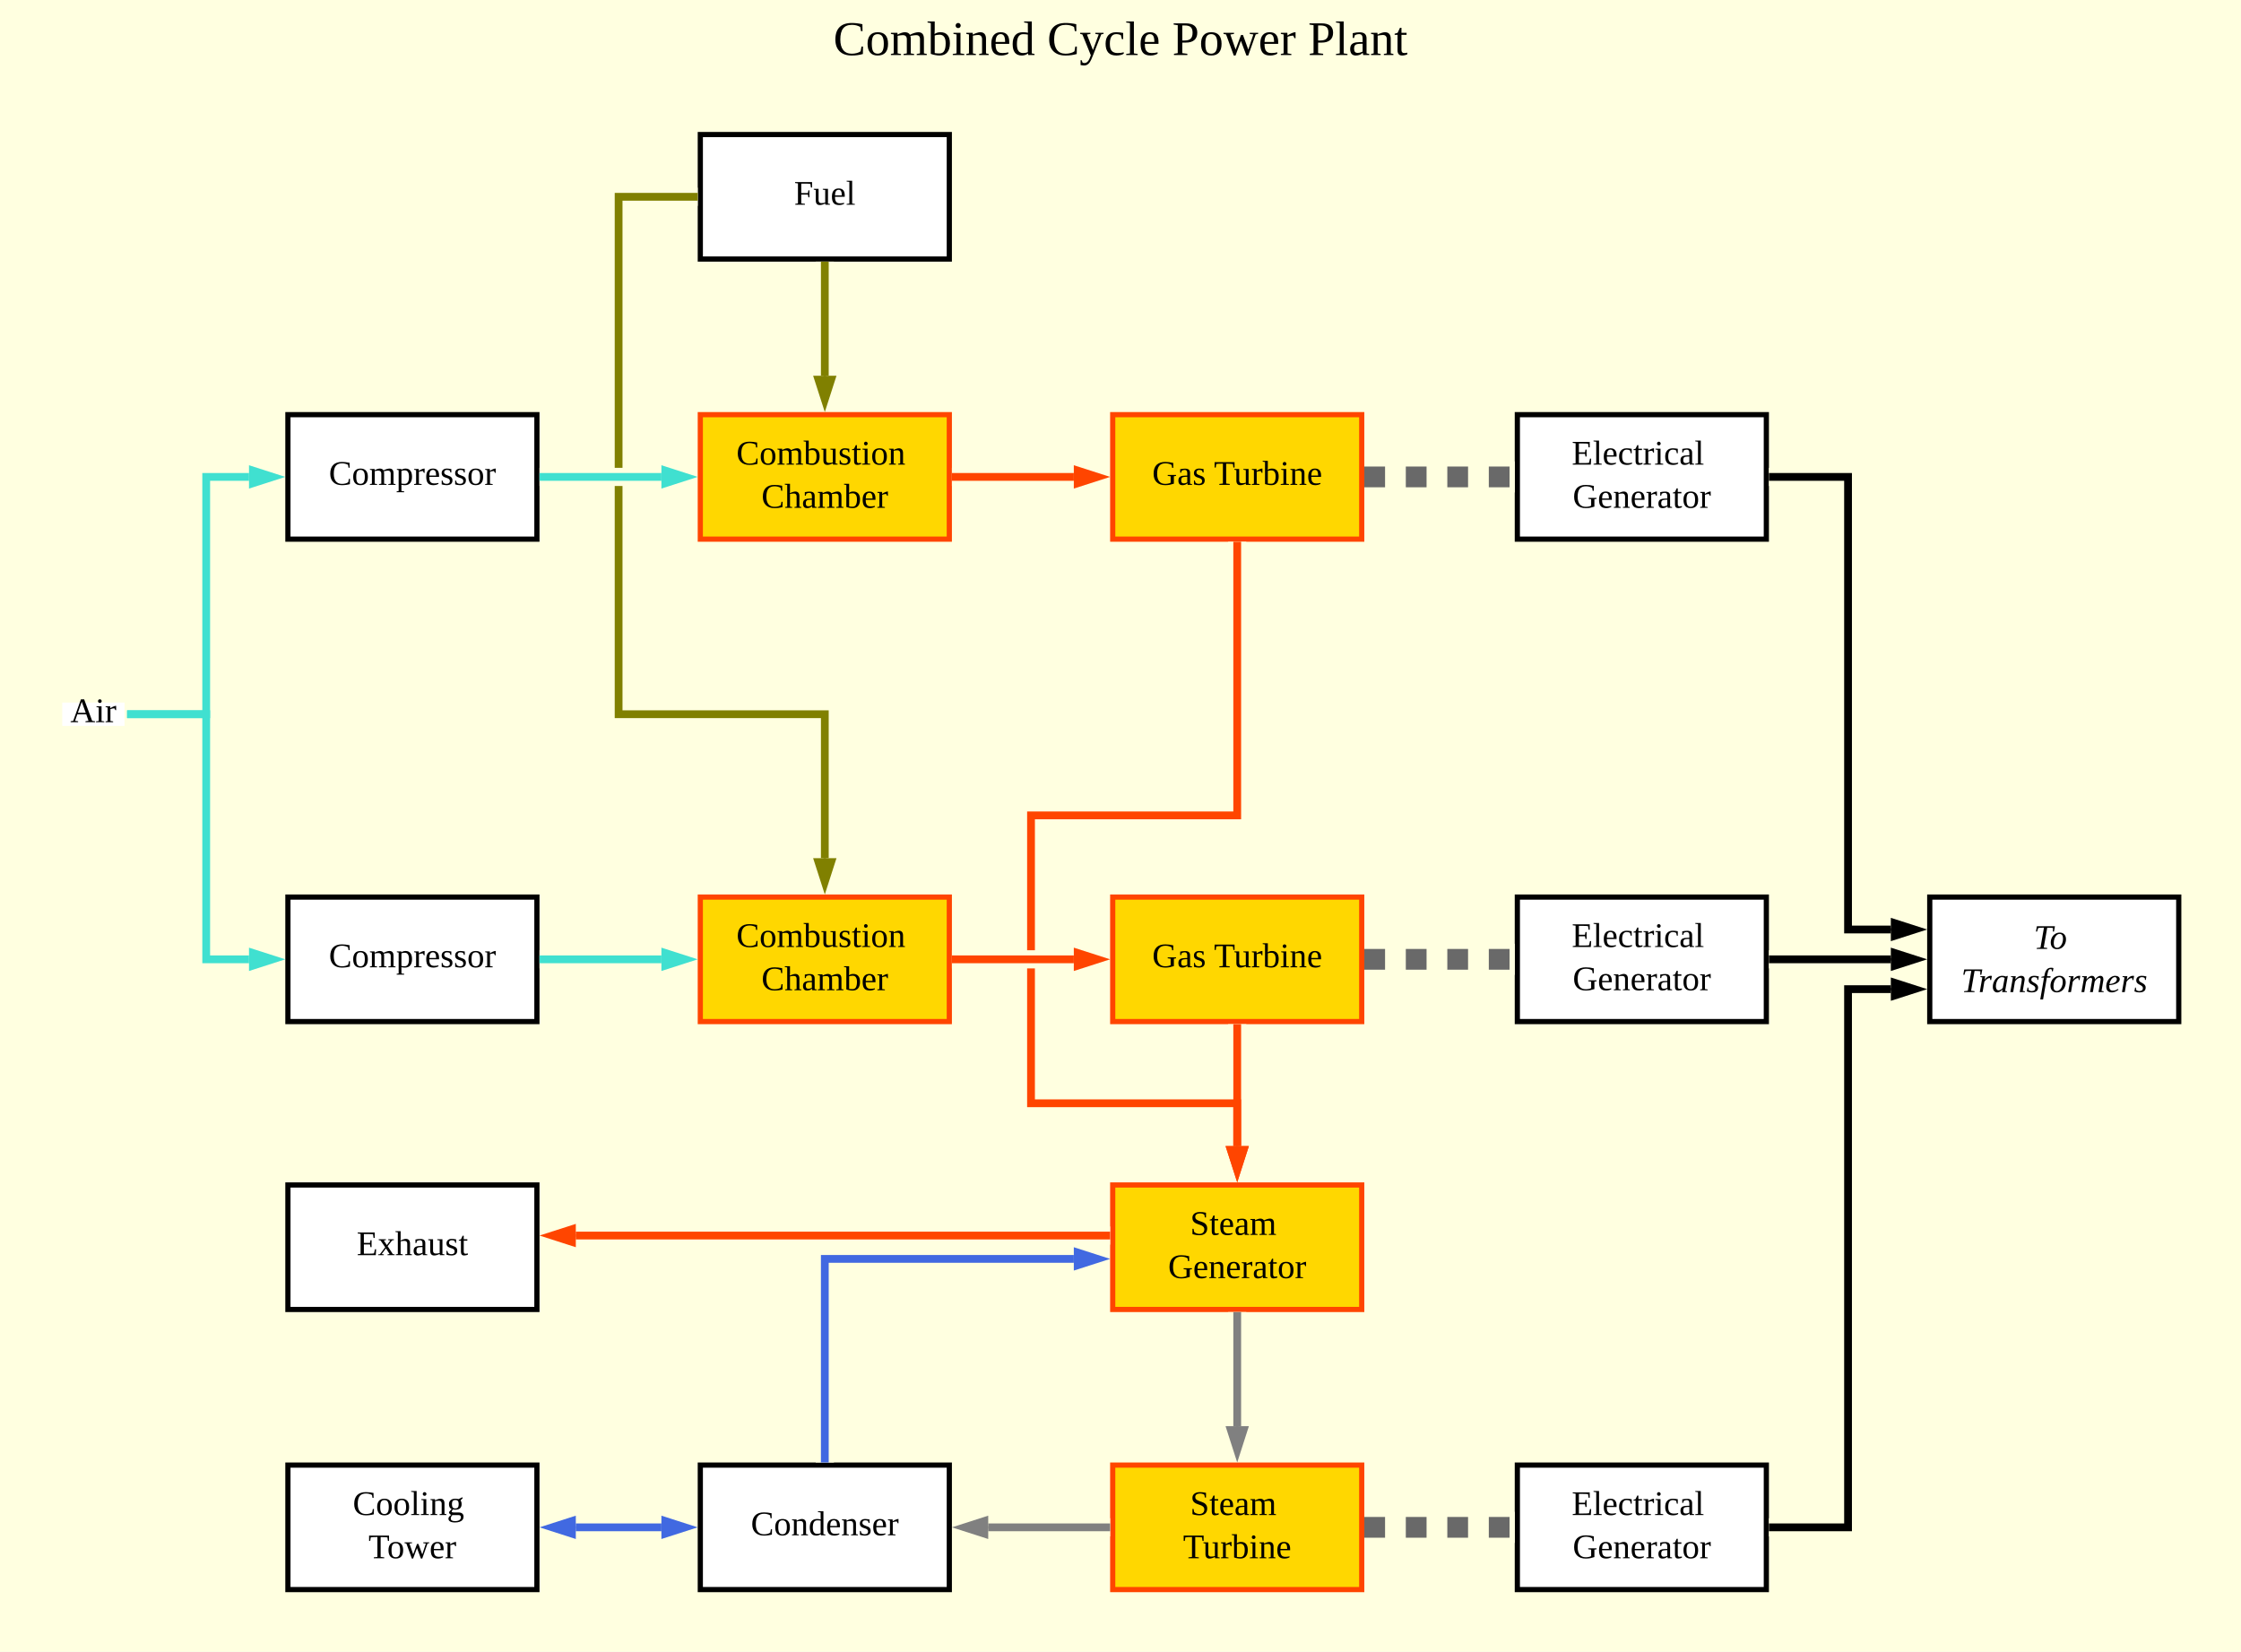
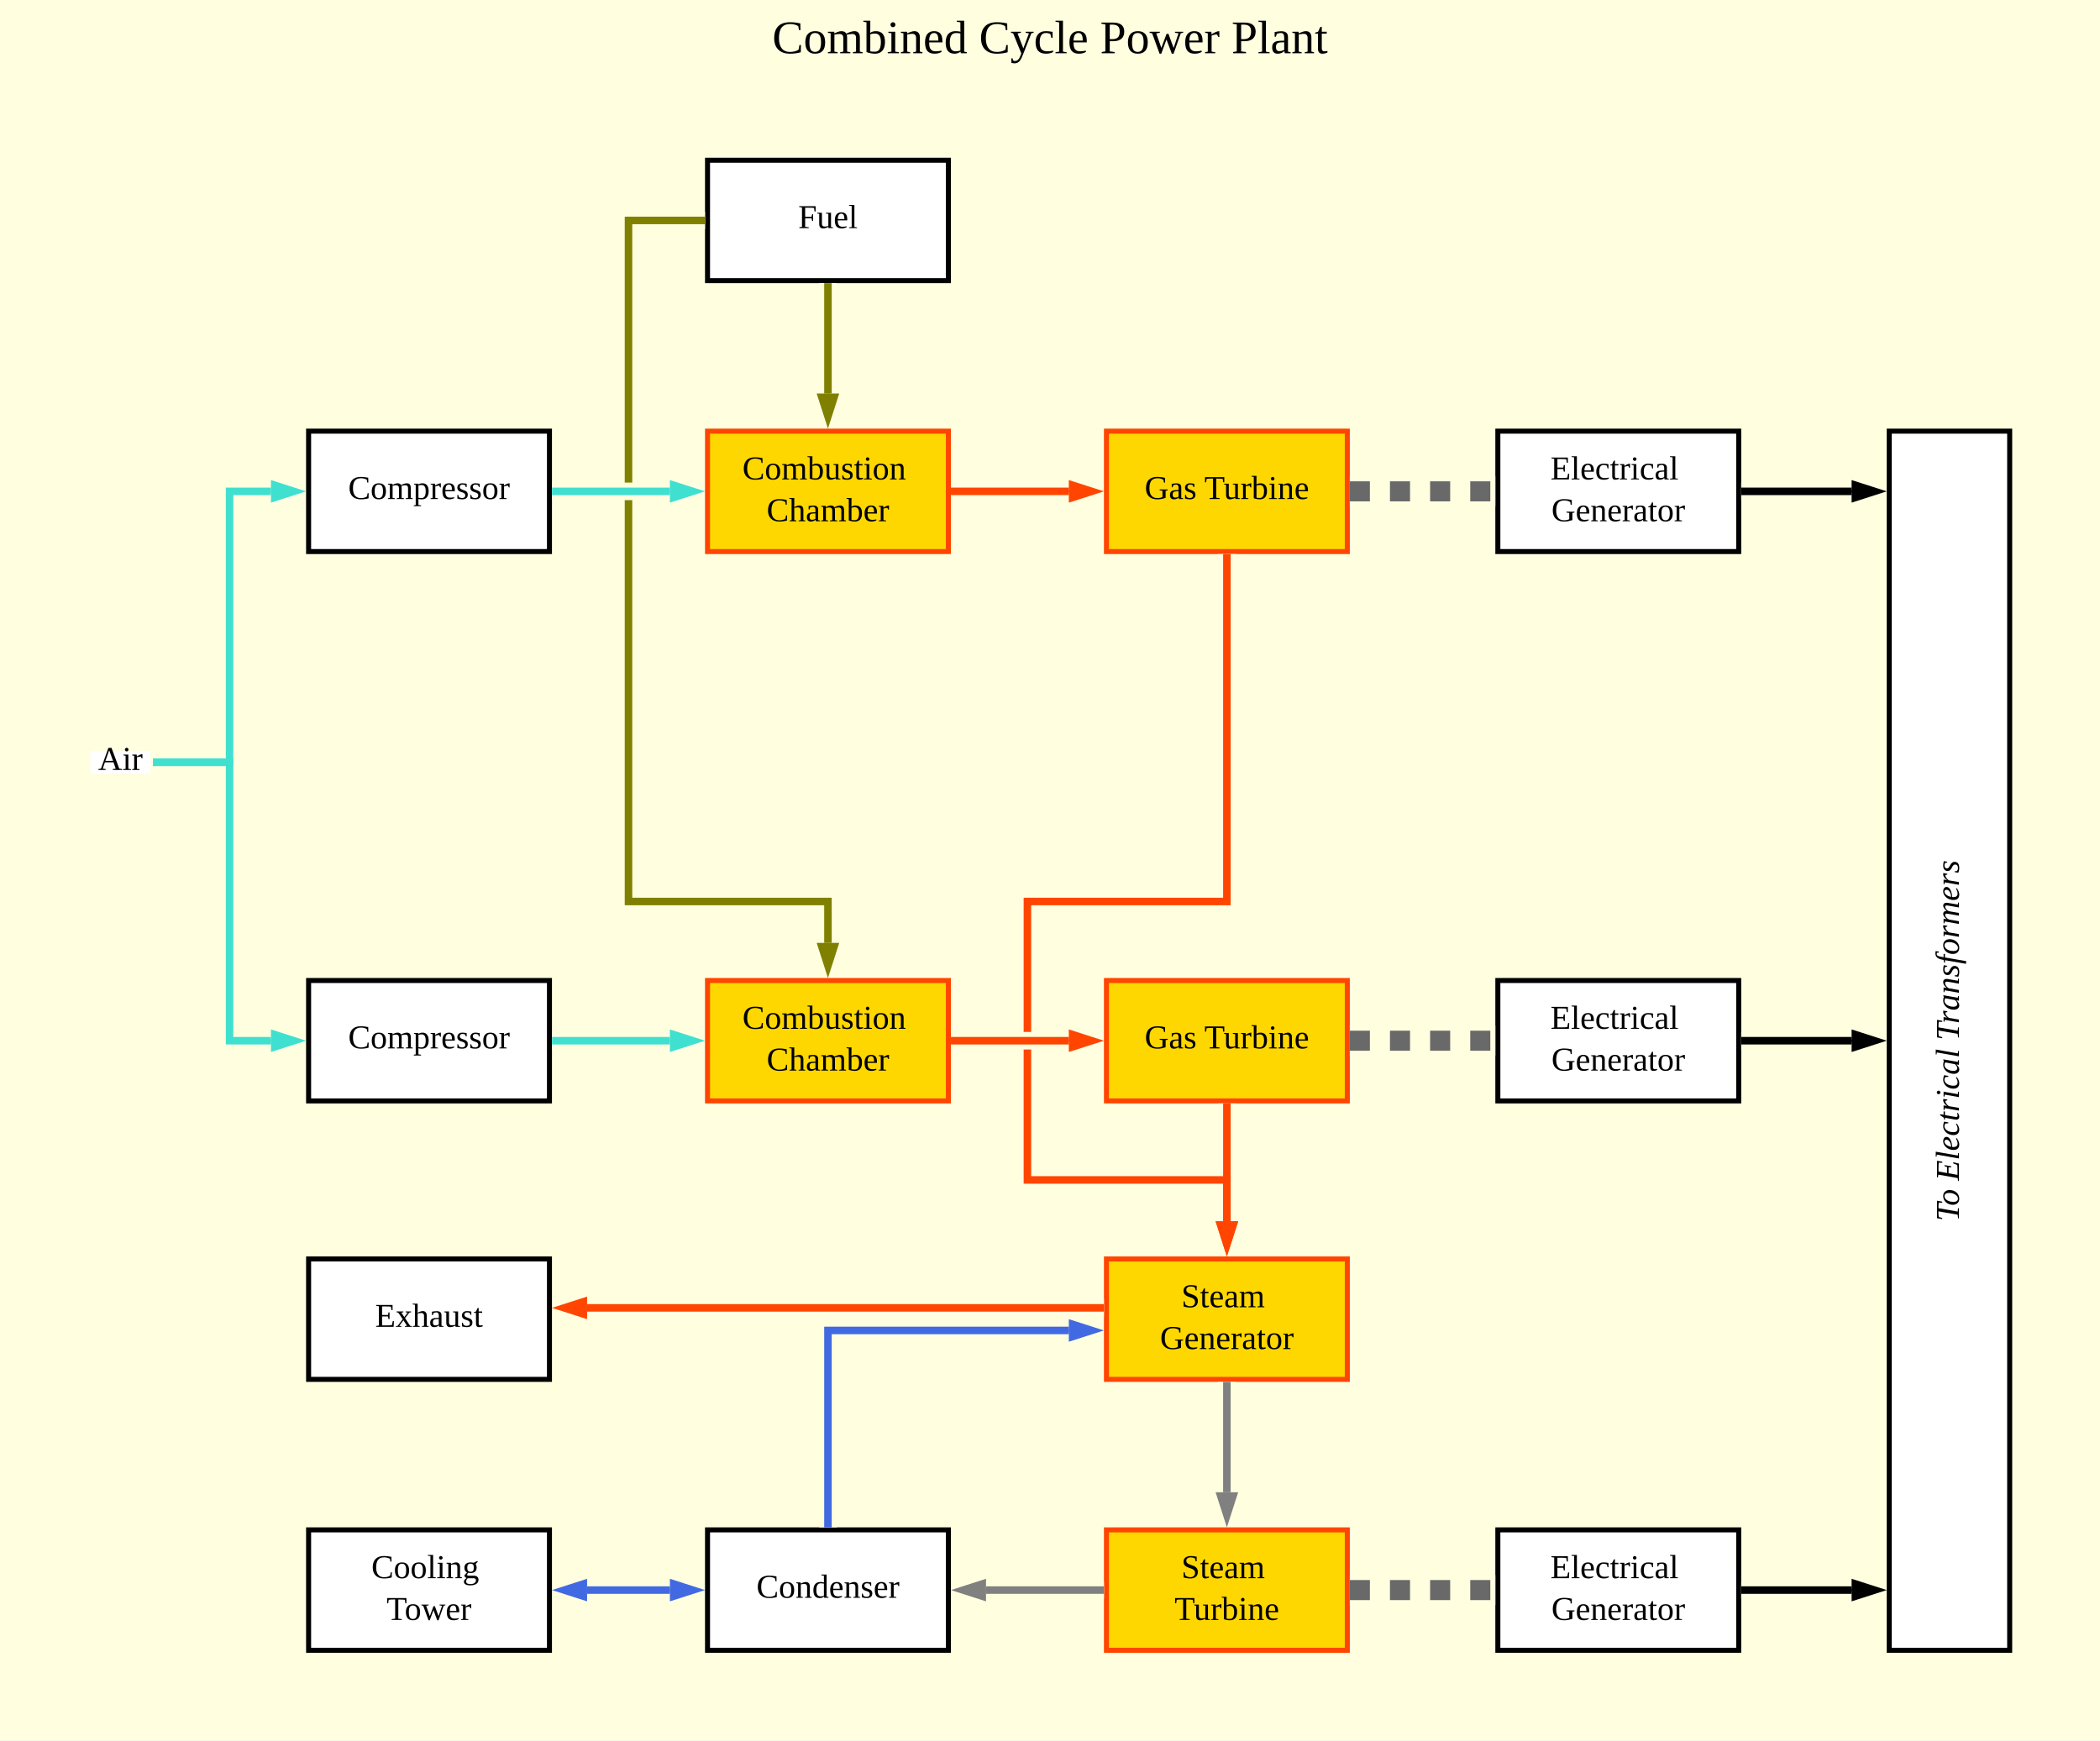
- <svg xmlns="http://www.w3.org/2000/svg" baseProfile="full" height="100%" version="1.1" viewBox="0 0 864.0 636.875" width="100%">
+ <svg xmlns="http://www.w3.org/2000/svg" baseProfile="full" height="100%" version="1.1" viewBox="0 0 837.0 693.875" width="100%">
  <defs>
    <marker id="id1" markerHeight="9" markerUnits="userSpaceOnUse" markerWidth="14" orient="auto" refX="7.0" refY="4.5">
      <polyline fill="turquoise" points="0,0 14,4.5 0,9" stroke-width="0" />
    </marker>
    <marker id="id2" markerHeight="9" markerUnits="userSpaceOnUse" markerWidth="14" orient="auto" refX="7.0" refY="4.5">
      <polyline fill="olive" points="0,0 14,4.5 0,9" stroke-width="0" />
    </marker>
    <marker id="id3" markerHeight="9" markerUnits="userSpaceOnUse" markerWidth="14" orient="auto" refX="7.0" refY="4.5">
      <polyline fill="orangered" points="0,0 14,4.5 0,9" stroke-width="0" />
    </marker>
    <marker id="id4" markerHeight="24" markerUnits="userSpaceOnUse" markerWidth="36" orient="auto" refX="18.0" refY="12.0">
      <polyline fill="dimgrey" points="0,0 36,12.0 0,24" stroke-width="0" />
    </marker>
    <marker id="id5" markerHeight="9" markerUnits="userSpaceOnUse" markerWidth="14" orient="auto" refX="7.0" refY="4.5">
      <polyline fill="grey" points="0,0 14,4.5 0,9" stroke-width="0" />
    </marker>
    <marker id="id6" markerHeight="9" markerUnits="userSpaceOnUse" markerWidth="14" orient="auto" refX="7.0" refY="4.5">
      <polyline fill="royalblue" points="0,0 14,4.5 0,9" stroke-width="0" />
    </marker>
    <marker id="id7" markerHeight="9" markerUnits="userSpaceOnUse" markerWidth="14" orient="auto" refX="7.0" refY="4.5">
      <polyline fill="black" points="0,0 14,4.5 0,9" stroke-width="0" />
    </marker>
  </defs>
-   <rect fill="lightyellow" height="636.875" width="864.0" x="0" y="0" />
-   <rect fill="none" height="636.875" stroke="black" stroke-width="0.0" width="864.0" x="0.0" y="0.0" />
-   <rect fill="white" height="48.0" stroke="black" stroke-width="2.0" width="96.0" x="270.0" y="51.875" />
-   <text transform="translate(318.0,75.875) translate(0,-0.0)">
+   <rect fill="lightyellow" height="693.875" width="837.0" x="0" y="0" />
+   <rect fill="none" height="693.875" stroke="black" stroke-width="0.0" width="837.0" x="0.0" y="0.0" />
+   <rect fill="white" height="48.0" stroke="black" stroke-width="2.0" width="96.0" x="282.0" y="63.875" />
+   <text transform="translate(330.0,87.875) translate(0,-0.0)">
    <tspan dominant-baseline="middle" dx="0" fill="black" font-size="10.0pt" text-anchor="middle" x="0">Fuel</tspan>
  </text>
-   <rect fill="white" height="48.0" stroke="black" stroke-width="2.0" width="96.0" x="111.0" y="159.875" />
-   <text transform="translate(159.0,183.875) translate(0,-0.0)">
+   <rect fill="white" height="48.0" stroke="black" stroke-width="2.0" width="96.0" x="123.0" y="171.875" />
+   <text transform="translate(171.0,195.875) translate(0,-0.0)">
    <tspan dominant-baseline="middle" dx="0" fill="black" font-size="10.0pt" text-anchor="middle" x="0">Compressor</tspan>
  </text>
-   <rect fill="gold" height="48.0" stroke="orangered" stroke-width="2.0" width="96.0" x="270.0" y="159.875" />
-   <text transform="translate(318.0,183.875) translate(0,-7.8125)">
+   <rect fill="gold" height="48.0" stroke="orangered" stroke-width="2.0" width="96.0" x="282.0" y="171.875" />
+   <text transform="translate(330.0,195.875) translate(0,-7.8125)">
    <tspan dominant-baseline="middle" dx="0" fill="black" font-size="10.0pt" text-anchor="middle" x="0">Combustion</tspan>
    <tspan dominant-baseline="middle" dx="0" dy="1.25em" fill="black" font-size="10.0pt" text-anchor="middle" x="0">Chamber</tspan>
  </text>
-   <rect fill="gold" height="48.0" stroke="orangered" stroke-width="2.0" width="96.0" x="429.0" y="159.875" />
-   <text transform="translate(477.0,183.875) translate(0,-0.0)">
+   <rect fill="gold" height="48.0" stroke="orangered" stroke-width="2.0" width="96.0" x="441.0" y="171.875" />
+   <text transform="translate(489.0,195.875) translate(0,-0.0)">
    <tspan dominant-baseline="middle" dx="0" fill="black" font-size="10.0pt" text-anchor="middle" x="0">Gas Turbine</tspan>
  </text>
-   <rect fill="white" height="48.0" stroke="black" stroke-width="2.0" width="96.0" x="585.0" y="159.875" />
-   <text transform="translate(633.0,183.875) translate(0,-7.8125)">
+   <rect fill="white" height="48.0" stroke="black" stroke-width="2.0" width="96.0" x="597.0" y="171.875" />
+   <text transform="translate(645.0,195.875) translate(0,-7.8125)">
    <tspan dominant-baseline="middle" dx="0" fill="black" font-size="10.0pt" text-anchor="middle" x="0">Electrical</tspan>
    <tspan dominant-baseline="middle" dx="0" dy="1.25em" fill="black" font-size="10.0pt" text-anchor="middle" x="0">Generator</tspan>
  </text>
-   <rect fill="white" height="9.0" stroke="none" stroke-width="2.0" width="24.0" x="24.0" y="270.875" />
-   <text transform="translate(36.0,275.375) translate(0,-0.0)">
+   <rect fill="white" height="486.0" stroke="black" stroke-width="2.0" width="48.0" x="753.0" y="171.875" />
+   <text transform="translate(777.0,414.875) translate(-0.0,0) rotate(-90)">
+     <tspan dominant-baseline="middle" dx="0" fill="black" font-size="10.0pt" font-style="italic" text-anchor="middle" x="0">To Electrical Transformers</tspan>
+   </text>
+   <rect fill="white" height="9.0" stroke="none" stroke-width="2.0" width="24.0" x="36.0" y="299.375" />
+   <text transform="translate(48.0,303.875) translate(0,-0.0)">
    <tspan dominant-baseline="middle" dx="0" fill="black" font-size="10.0pt" text-anchor="middle" x="0">Air</tspan>
  </text>
-   <rect fill="white" height="48.0" stroke="black" stroke-width="2.0" width="96.0" x="111.0" y="345.875" />
-   <text transform="translate(159.0,369.875) translate(0,-0.0)">
+   <rect fill="white" height="48.0" stroke="black" stroke-width="2.0" width="96.0" x="123.0" y="390.875" />
+   <text transform="translate(171.0,414.875) translate(0,-0.0)">
    <tspan dominant-baseline="middle" dx="0" fill="black" font-size="10.0pt" text-anchor="middle" x="0">Compressor</tspan>
  </text>
-   <rect fill="gold" height="48.0" stroke="orangered" stroke-width="2.0" width="96.0" x="270.0" y="345.875" />
-   <text transform="translate(318.0,369.875) translate(0,-7.8125)">
+   <rect fill="gold" height="48.0" stroke="orangered" stroke-width="2.0" width="96.0" x="282.0" y="390.875" />
+   <text transform="translate(330.0,414.875) translate(0,-7.8125)">
    <tspan dominant-baseline="middle" dx="0" fill="black" font-size="10.0pt" text-anchor="middle" x="0">Combustion</tspan>
    <tspan dominant-baseline="middle" dx="0" dy="1.25em" fill="black" font-size="10.0pt" text-anchor="middle" x="0">Chamber</tspan>
  </text>
-   <rect fill="gold" height="48.0" stroke="orangered" stroke-width="2.0" width="96.0" x="429.0" y="345.875" />
-   <text transform="translate(477.0,369.875) translate(0,-0.0)">
+   <rect fill="gold" height="48.0" stroke="orangered" stroke-width="2.0" width="96.0" x="441.0" y="390.875" />
+   <text transform="translate(489.0,414.875) translate(0,-0.0)">
    <tspan dominant-baseline="middle" dx="0" fill="black" font-size="10.0pt" text-anchor="middle" x="0">Gas Turbine</tspan>
  </text>
-   <rect fill="white" height="48.0" stroke="black" stroke-width="2.0" width="96.0" x="585.0" y="345.875" />
-   <text transform="translate(633.0,369.875) translate(0,-7.8125)">
+   <rect fill="white" height="48.0" stroke="black" stroke-width="2.0" width="96.0" x="597.0" y="390.875" />
+   <text transform="translate(645.0,414.875) translate(0,-7.8125)">
    <tspan dominant-baseline="middle" dx="0" fill="black" font-size="10.0pt" text-anchor="middle" x="0">Electrical</tspan>
    <tspan dominant-baseline="middle" dx="0" dy="1.25em" fill="black" font-size="10.0pt" text-anchor="middle" x="0">Generator</tspan>
  </text>
-   <rect fill="white" height="48.0" stroke="black" stroke-width="2.0" width="96.0" x="744.0" y="345.875" />
-   <text transform="translate(792.0,369.875) translate(0,-7.8125)">
-     <tspan dominant-baseline="middle" dx="0" fill="black" font-size="10.0pt" font-style="italic" text-anchor="middle" x="0">To</tspan>
-     <tspan dominant-baseline="middle" dx="0" dy="1.25em" fill="black" font-size="10.0pt" font-style="italic" text-anchor="middle" x="0">Transformers</tspan>
-   </text>
-   <rect fill="white" height="48.0" stroke="black" stroke-width="2.0" width="96.0" x="111.0" y="456.875" />
-   <text transform="translate(159.0,480.875) translate(0,-0.0)">
+   <rect fill="white" height="48.0" stroke="black" stroke-width="2.0" width="96.0" x="123.0" y="501.875" />
+   <text transform="translate(171.0,525.875) translate(0,-0.0)">
    <tspan dominant-baseline="middle" dx="0" fill="black" font-size="10.0pt" text-anchor="middle" x="0">Exhaust</tspan>
  </text>
-   <rect fill="gold" height="48.0" stroke="orangered" stroke-width="2.0" width="96.0" x="429.0" y="456.875" />
-   <text transform="translate(477.0,480.875) translate(0,-7.8125)">
+   <rect fill="gold" height="48.0" stroke="orangered" stroke-width="2.0" width="96.0" x="441.0" y="501.875" />
+   <text transform="translate(489.0,525.875) translate(0,-7.8125)">
    <tspan dominant-baseline="middle" dx="0" fill="black" font-size="10.0pt" text-anchor="middle" x="0">Steam</tspan>
    <tspan dominant-baseline="middle" dx="0" dy="1.25em" fill="black" font-size="10.0pt" text-anchor="middle" x="0">Generator</tspan>
  </text>
-   <rect fill="white" height="48.0" stroke="black" stroke-width="2.0" width="96.0" x="111.0" y="564.875" />
-   <text transform="translate(159.0,588.875) translate(0,-7.8125)">
+   <rect fill="white" height="48.0" stroke="black" stroke-width="2.0" width="96.0" x="123.0" y="609.875" />
+   <text transform="translate(171.0,633.875) translate(0,-7.8125)">
    <tspan dominant-baseline="middle" dx="0" fill="black" font-size="10.0pt" text-anchor="middle" x="0">Cooling</tspan>
    <tspan dominant-baseline="middle" dx="0" dy="1.25em" fill="black" font-size="10.0pt" text-anchor="middle" x="0">Tower</tspan>
  </text>
-   <rect fill="white" height="48.0" stroke="black" stroke-width="2.0" width="96.0" x="270.0" y="564.875" />
-   <text transform="translate(318.0,588.875) translate(0,-0.0)">
+   <rect fill="white" height="48.0" stroke="black" stroke-width="2.0" width="96.0" x="282.0" y="609.875" />
+   <text transform="translate(330.0,633.875) translate(0,-0.0)">
    <tspan dominant-baseline="middle" dx="0" fill="black" font-size="10.0pt" text-anchor="middle" x="0">Condenser</tspan>
  </text>
-   <rect fill="gold" height="48.0" stroke="orangered" stroke-width="2.0" width="96.0" x="429.0" y="564.875" />
-   <text transform="translate(477.0,588.875) translate(0,-7.8125)">
+   <rect fill="gold" height="48.0" stroke="orangered" stroke-width="2.0" width="96.0" x="441.0" y="609.875" />
+   <text transform="translate(489.0,633.875) translate(0,-7.8125)">
    <tspan dominant-baseline="middle" dx="0" fill="black" font-size="10.0pt" text-anchor="middle" x="0">Steam</tspan>
    <tspan dominant-baseline="middle" dx="0" dy="1.25em" fill="black" font-size="10.0pt" text-anchor="middle" x="0">Turbine</tspan>
  </text>
-   <rect fill="white" height="48.0" stroke="black" stroke-width="2.0" width="96.0" x="585.0" y="564.875" />
-   <text transform="translate(633.0,588.875) translate(0,-7.8125)">
+   <rect fill="white" height="48.0" stroke="black" stroke-width="2.0" width="96.0" x="597.0" y="609.875" />
+   <text transform="translate(645.0,633.875) translate(0,-7.8125)">
    <tspan dominant-baseline="middle" dx="0" fill="black" font-size="10.0pt" text-anchor="middle" x="0">Electrical</tspan>
    <tspan dominant-baseline="middle" dx="0" dy="1.25em" fill="black" font-size="10.0pt" text-anchor="middle" x="0">Generator</tspan>
  </text>
-   <polyline fill="none" points="318.0,100.875 318.0,144.875" stroke="lightyellow" stroke-width="7.0" />
-   <polyline fill="none" points="318.0,100.875 318.0,144.875" stroke="olive" stroke-width="3.0" />
-   <polyline marker-end="url(#id2)" points="318.0,144.875 318.0,151.875" stroke="olive" stroke-width="1" />
-   <polyline fill="none" points="269.0,75.875 238.5,75.875 238.5,275.375 318.0,275.375 318.0,330.875" stroke="lightyellow" stroke-width="7.0" />
-   <polyline fill="none" points="269.0,75.875 238.5,75.875 238.5,275.375 318.0,275.375 318.0,330.875" stroke="olive" stroke-width="3.0" />
-   <polyline marker-end="url(#id2)" points="318.0,330.875 318.0,337.875" stroke="olive" stroke-width="1" />
-   <polyline fill="none" points="477.0,208.875 477.0,314.375 397.5,314.375 397.5,425.375 477.0,425.375 477.0,441.875" stroke="lightyellow" stroke-width="7.0" />
-   <polyline fill="none" points="477.0,394.875 477.0,441.875" stroke="lightyellow" stroke-width="7.0" />
-   <polyline fill="none" points="477.0,208.875 477.0,314.375 397.5,314.375 397.5,425.375 477.0,425.375 477.0,441.875" stroke="orangered" stroke-width="3.0" />
-   <polyline marker-end="url(#id3)" points="477.0,441.875 477.0,448.875" stroke="orangered" stroke-width="1" />
-   <polyline fill="none" points="477.0,394.875 477.0,441.875" stroke="orangered" stroke-width="3.0" />
-   <polyline marker-end="url(#id3)" points="477.0,441.875 477.0,448.875" stroke="orangered" stroke-width="1" />
-   <polyline fill="none" points="49.0,275.375 79.5,275.375 79.5,183.875 96.0,183.875" stroke="lightyellow" stroke-width="7.0" />
-   <polyline fill="none" points="49.0,275.375 79.5,275.375 79.5,369.875 96.0,369.875" stroke="lightyellow" stroke-width="7.0" />
-   <polyline fill="none" points="49.0,275.375 79.5,275.375 79.5,183.875 96.0,183.875" stroke="turquoise" stroke-width="3.0" />
-   <polyline marker-end="url(#id1)" points="96.0,183.875 103.0,183.875" stroke="turquoise" stroke-width="1" />
-   <polyline fill="none" points="49.0,275.375 79.5,275.375 79.5,369.875 96.0,369.875" stroke="turquoise" stroke-width="3.0" />
-   <polyline marker-end="url(#id1)" points="96.0,369.875 103.0,369.875" stroke="turquoise" stroke-width="1" />
-   <polyline fill="none" points="208.0,183.875 255.0,183.875" stroke="lightyellow" stroke-width="7.0" />
-   <polyline fill="none" points="208.0,183.875 255.0,183.875" stroke="turquoise" stroke-width="3.0" />
-   <polyline marker-end="url(#id1)" points="255.0,183.875 262.0,183.875" stroke="turquoise" stroke-width="1" />
-   <polyline fill="none" points="208.0,369.875 255.0,369.875" stroke="lightyellow" stroke-width="7.0" />
-   <polyline fill="none" points="208.0,369.875 255.0,369.875" stroke="turquoise" stroke-width="3.0" />
-   <polyline marker-end="url(#id1)" points="255.0,369.875 262.0,369.875" stroke="turquoise" stroke-width="1" />
-   <polyline fill="none" points="367.0,183.875 414.0,183.875" stroke="lightyellow" stroke-width="7.0" />
-   <polyline fill="none" points="367.0,183.875 414.0,183.875" stroke="orangered" stroke-width="3.0" />
-   <polyline marker-end="url(#id3)" points="414.0,183.875 421.0,183.875" stroke="orangered" stroke-width="1" />
-   <polyline fill="none" points="367.0,369.875 414.0,369.875" stroke="lightyellow" stroke-width="7.0" />
-   <polyline fill="none" points="367.0,369.875 414.0,369.875" stroke="orangered" stroke-width="3.0" />
-   <polyline marker-end="url(#id3)" points="414.0,369.875 421.0,369.875" stroke="orangered" stroke-width="1" />
-   <polyline fill="none" points="526.0,183.875 584.0,183.875" stroke="lightyellow" stroke-width="12.0" />
-   <polyline fill="none" points="526.0,183.875 584.0,183.875" stroke="dimgrey" stroke-dasharray="8 8" stroke-width="8.0" />
-   <polyline fill="none" points="526.0,369.875 584.0,369.875" stroke="lightyellow" stroke-width="12.0" />
-   <polyline fill="none" points="526.0,369.875 584.0,369.875" stroke="dimgrey" stroke-dasharray="8 8" stroke-width="8.0" />
-   <polyline fill="none" points="477.0,505.875 477.0,549.875" stroke="lightyellow" stroke-width="7.0" />
-   <polyline fill="none" points="477.0,505.875 477.0,549.875" stroke="grey" stroke-width="3.0" />
-   <polyline marker-end="url(#id5)" points="477.0,549.875 477.0,556.875" stroke="grey" stroke-width="1" />
-   <polyline fill="none" points="526.0,588.875 584.0,588.875" stroke="lightyellow" stroke-width="12.0" />
-   <polyline fill="none" points="526.0,588.875 584.0,588.875" stroke="dimgrey" stroke-dasharray="8 8" stroke-width="8.0" />
-   <polyline fill="none" points="428.0,588.875 381.0,588.875" stroke="lightyellow" stroke-width="7.0" />
-   <polyline fill="none" points="428.0,588.875 381.0,588.875" stroke="grey" stroke-width="3.0" />
-   <polyline marker-end="url(#id5)" points="381.0,588.875 374.0,588.875" stroke="grey" stroke-width="1" />
-   <polyline fill="none" points="318.0,563.875 318.0,485.375 414.0,485.375" stroke="lightyellow" stroke-width="7.0" />
-   <polyline fill="none" points="318.0,563.875 318.0,485.375 414.0,485.375" stroke="royalblue" stroke-width="3.0" />
-   <polyline marker-end="url(#id6)" points="414.0,485.375 421.0,485.375" stroke="royalblue" stroke-width="1" />
-   <polyline fill="none" points="255.0,588.875 222.0,588.875" stroke="lightyellow" stroke-width="7.0" />
-   <polyline fill="none" points="255.0,588.875 222.0,588.875" stroke="royalblue" stroke-width="3.0" />
-   <polyline marker-end="url(#id6)" points="255.0,588.875 262.0,588.875" stroke="royalblue" stroke-width="1" />
-   <polyline marker-end="url(#id6)" points="222.0,588.875 215.0,588.875" stroke="royalblue" stroke-width="1" />
-   <polyline fill="none" points="682.0,183.875 712.5,183.875 712.5,358.375 729.0,358.375" stroke="lightyellow" stroke-width="7.0" />
-   <polyline fill="none" points="682.0,183.875 712.5,183.875 712.5,358.375 729.0,358.375" stroke="black" stroke-width="3.0" />
-   <polyline marker-end="url(#id7)" points="729.0,358.375 736.0,358.375" stroke="black" stroke-width="1" />
-   <polyline fill="none" points="682.0,369.875 729.0,369.875" stroke="lightyellow" stroke-width="7.0" />
-   <polyline fill="none" points="682.0,369.875 729.0,369.875" stroke="black" stroke-width="3.0" />
-   <polyline marker-end="url(#id7)" points="729.0,369.875 736.0,369.875" stroke="black" stroke-width="1" />
-   <polyline fill="none" points="682.0,588.875 712.5,588.875 712.5,381.375 729.0,381.375" stroke="lightyellow" stroke-width="7.0" />
-   <polyline fill="none" points="682.0,588.875 712.5,588.875 712.5,381.375 729.0,381.375" stroke="black" stroke-width="3.0" />
-   <polyline marker-end="url(#id7)" points="729.0,381.375 736.0,381.375" stroke="black" stroke-width="1" />
-   <polyline fill="none" points="428.0,476.375 222.0,476.375" stroke="lightyellow" stroke-width="7.0" />
-   <polyline fill="none" points="428.0,476.375 222.0,476.375" stroke="orangered" stroke-width="3.0" />
-   <polyline marker-end="url(#id3)" points="222.0,476.375 215.0,476.375" stroke="orangered" stroke-width="1" />
-   <text transform="translate(432.0,16.9375) translate(0,-0.0)">
+   <polyline fill="none" points="330.0,112.875 330.0,156.875" stroke="lightyellow" stroke-width="7.0" />
+   <polyline fill="none" points="330.0,112.875 330.0,156.875" stroke="olive" stroke-width="3.0" />
+   <polyline marker-end="url(#id2)" points="330.0,156.875 330.0,163.875" stroke="olive" stroke-width="1" />
+   <polyline fill="none" points="281.0,87.875 250.5,87.875 250.5,359.375 330.0,359.375 330.0,375.875" stroke="lightyellow" stroke-width="7.0" />
+   <polyline fill="none" points="281.0,87.875 250.5,87.875 250.5,359.375 330.0,359.375 330.0,375.875" stroke="olive" stroke-width="3.0" />
+   <polyline marker-end="url(#id2)" points="330.0,375.875 330.0,382.875" stroke="olive" stroke-width="1" />
+   <polyline fill="none" points="489.0,220.875 489.0,359.375 409.5,359.375 409.5,470.375 489.0,470.375 489.0,486.875" stroke="lightyellow" stroke-width="7.0" />
+   <polyline fill="none" points="489.0,439.875 489.0,486.875" stroke="lightyellow" stroke-width="7.0" />
+   <polyline fill="none" points="489.0,220.875 489.0,359.375 409.5,359.375 409.5,470.375 489.0,470.375 489.0,486.875" stroke="orangered" stroke-width="3.0" />
+   <polyline marker-end="url(#id3)" points="489.0,486.875 489.0,493.875" stroke="orangered" stroke-width="1" />
+   <polyline fill="none" points="489.0,439.875 489.0,486.875" stroke="orangered" stroke-width="3.0" />
+   <polyline marker-end="url(#id3)" points="489.0,486.875 489.0,493.875" stroke="orangered" stroke-width="1" />
+   <polyline fill="none" points="61.0,303.875 91.5,303.875 91.5,195.875 108.0,195.875" stroke="lightyellow" stroke-width="7.0" />
+   <polyline fill="none" points="61.0,303.875 91.5,303.875 91.5,414.875 108.0,414.875" stroke="lightyellow" stroke-width="7.0" />
+   <polyline fill="none" points="61.0,303.875 91.5,303.875 91.5,195.875 108.0,195.875" stroke="turquoise" stroke-width="3.0" />
+   <polyline marker-end="url(#id1)" points="108.0,195.875 115.0,195.875" stroke="turquoise" stroke-width="1" />
+   <polyline fill="none" points="61.0,303.875 91.5,303.875 91.5,414.875 108.0,414.875" stroke="turquoise" stroke-width="3.0" />
+   <polyline marker-end="url(#id1)" points="108.0,414.875 115.0,414.875" stroke="turquoise" stroke-width="1" />
+   <polyline fill="none" points="220.0,195.875 267.0,195.875" stroke="lightyellow" stroke-width="7.0" />
+   <polyline fill="none" points="220.0,195.875 267.0,195.875" stroke="turquoise" stroke-width="3.0" />
+   <polyline marker-end="url(#id1)" points="267.0,195.875 274.0,195.875" stroke="turquoise" stroke-width="1" />
+   <polyline fill="none" points="220.0,414.875 267.0,414.875" stroke="lightyellow" stroke-width="7.0" />
+   <polyline fill="none" points="220.0,414.875 267.0,414.875" stroke="turquoise" stroke-width="3.0" />
+   <polyline marker-end="url(#id1)" points="267.0,414.875 274.0,414.875" stroke="turquoise" stroke-width="1" />
+   <polyline fill="none" points="379.0,195.875 426.0,195.875" stroke="lightyellow" stroke-width="7.0" />
+   <polyline fill="none" points="379.0,195.875 426.0,195.875" stroke="orangered" stroke-width="3.0" />
+   <polyline marker-end="url(#id3)" points="426.0,195.875 433.0,195.875" stroke="orangered" stroke-width="1" />
+   <polyline fill="none" points="379.0,414.875 426.0,414.875" stroke="lightyellow" stroke-width="7.0" />
+   <polyline fill="none" points="379.0,414.875 426.0,414.875" stroke="orangered" stroke-width="3.0" />
+   <polyline marker-end="url(#id3)" points="426.0,414.875 433.0,414.875" stroke="orangered" stroke-width="1" />
+   <polyline fill="none" points="538.0,195.875 596.0,195.875" stroke="lightyellow" stroke-width="12.0" />
+   <polyline fill="none" points="538.0,195.875 596.0,195.875" stroke="dimgrey" stroke-dasharray="8 8" stroke-width="8.0" />
+   <polyline fill="none" points="538.0,414.875 596.0,414.875" stroke="lightyellow" stroke-width="12.0" />
+   <polyline fill="none" points="538.0,414.875 596.0,414.875" stroke="dimgrey" stroke-dasharray="8 8" stroke-width="8.0" />
+   <polyline fill="none" points="489.0,550.875 489.0,594.875" stroke="lightyellow" stroke-width="7.0" />
+   <polyline fill="none" points="489.0,550.875 489.0,594.875" stroke="grey" stroke-width="3.0" />
+   <polyline marker-end="url(#id5)" points="489.0,594.875 489.0,601.875" stroke="grey" stroke-width="1" />
+   <polyline fill="none" points="538.0,633.875 596.0,633.875" stroke="lightyellow" stroke-width="12.0" />
+   <polyline fill="none" points="538.0,633.875 596.0,633.875" stroke="dimgrey" stroke-dasharray="8 8" stroke-width="8.0" />
+   <polyline fill="none" points="440.0,633.875 393.0,633.875" stroke="lightyellow" stroke-width="7.0" />
+   <polyline fill="none" points="440.0,633.875 393.0,633.875" stroke="grey" stroke-width="3.0" />
+   <polyline marker-end="url(#id5)" points="393.0,633.875 386.0,633.875" stroke="grey" stroke-width="1" />
+   <polyline fill="none" points="330.0,608.875 330.0,530.375 426.0,530.375" stroke="lightyellow" stroke-width="7.0" />
+   <polyline fill="none" points="330.0,608.875 330.0,530.375 426.0,530.375" stroke="royalblue" stroke-width="3.0" />
+   <polyline marker-end="url(#id6)" points="426.0,530.375 433.0,530.375" stroke="royalblue" stroke-width="1" />
+   <polyline fill="none" points="267.0,633.875 234.0,633.875" stroke="lightyellow" stroke-width="7.0" />
+   <polyline fill="none" points="267.0,633.875 234.0,633.875" stroke="royalblue" stroke-width="3.0" />
+   <polyline marker-end="url(#id6)" points="267.0,633.875 274.0,633.875" stroke="royalblue" stroke-width="1" />
+   <polyline marker-end="url(#id6)" points="234.0,633.875 227.0,633.875" stroke="royalblue" stroke-width="1" />
+   <polyline fill="none" points="694.0,195.875 738.0,195.875" stroke="lightyellow" stroke-width="7.0" />
+   <polyline fill="none" points="694.0,195.875 738.0,195.875" stroke="black" stroke-width="3.0" />
+   <polyline marker-end="url(#id7)" points="738.0,195.875 745.0,195.875" stroke="black" stroke-width="1" />
+   <polyline fill="none" points="694.0,414.875 738.0,414.875" stroke="lightyellow" stroke-width="7.0" />
+   <polyline fill="none" points="694.0,414.875 738.0,414.875" stroke="black" stroke-width="3.0" />
+   <polyline marker-end="url(#id7)" points="738.0,414.875 745.0,414.875" stroke="black" stroke-width="1" />
+   <polyline fill="none" points="694.0,633.875 738.0,633.875" stroke="lightyellow" stroke-width="7.0" />
+   <polyline fill="none" points="694.0,633.875 738.0,633.875" stroke="black" stroke-width="3.0" />
+   <polyline marker-end="url(#id7)" points="738.0,633.875 745.0,633.875" stroke="black" stroke-width="1" />
+   <polyline fill="none" points="440.0,521.375 234.0,521.375" stroke="lightyellow" stroke-width="7.0" />
+   <polyline fill="none" points="440.0,521.375 234.0,521.375" stroke="orangered" stroke-width="3.0" />
+   <polyline marker-end="url(#id3)" points="234.0,521.375 227.0,521.375" stroke="orangered" stroke-width="1" />
+   <text transform="translate(418.5,16.9375) translate(0,-0.0)">
    <tspan dominant-baseline="middle" dx="0" fill="black" font-size="14.0pt" text-anchor="middle" x="0">Combined Cycle Power Plant</tspan>
  </text>
</svg>
